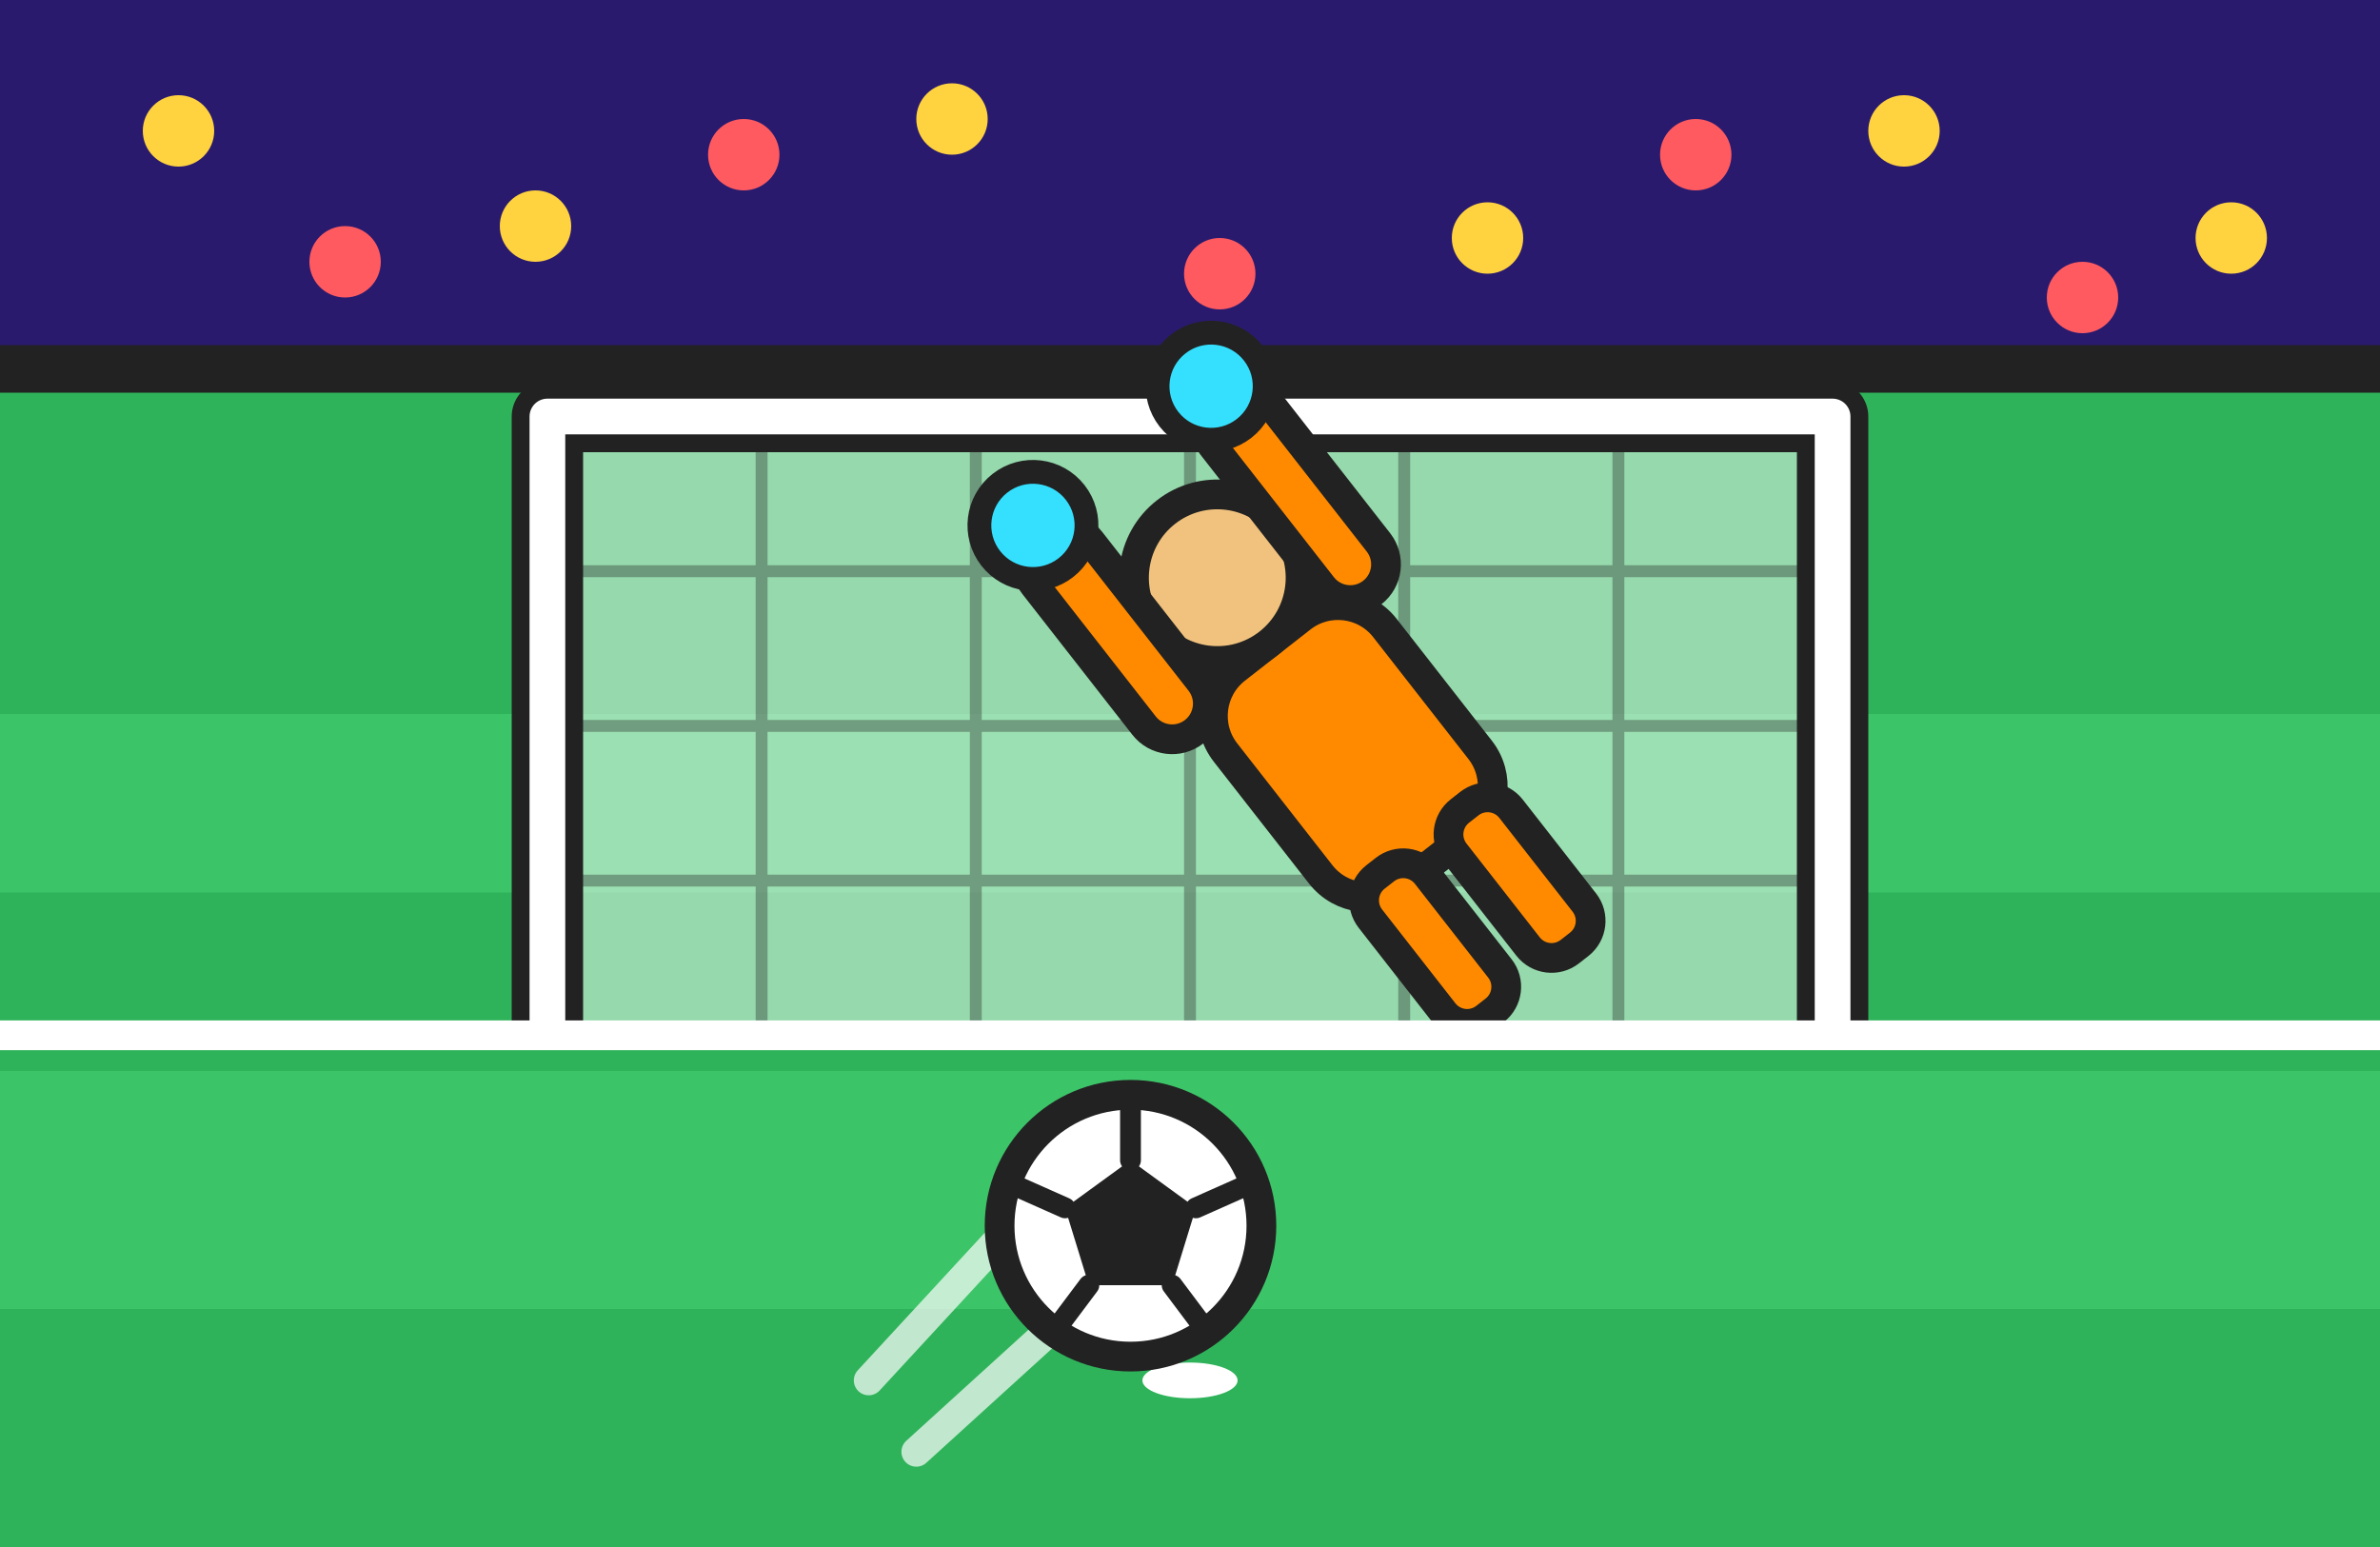
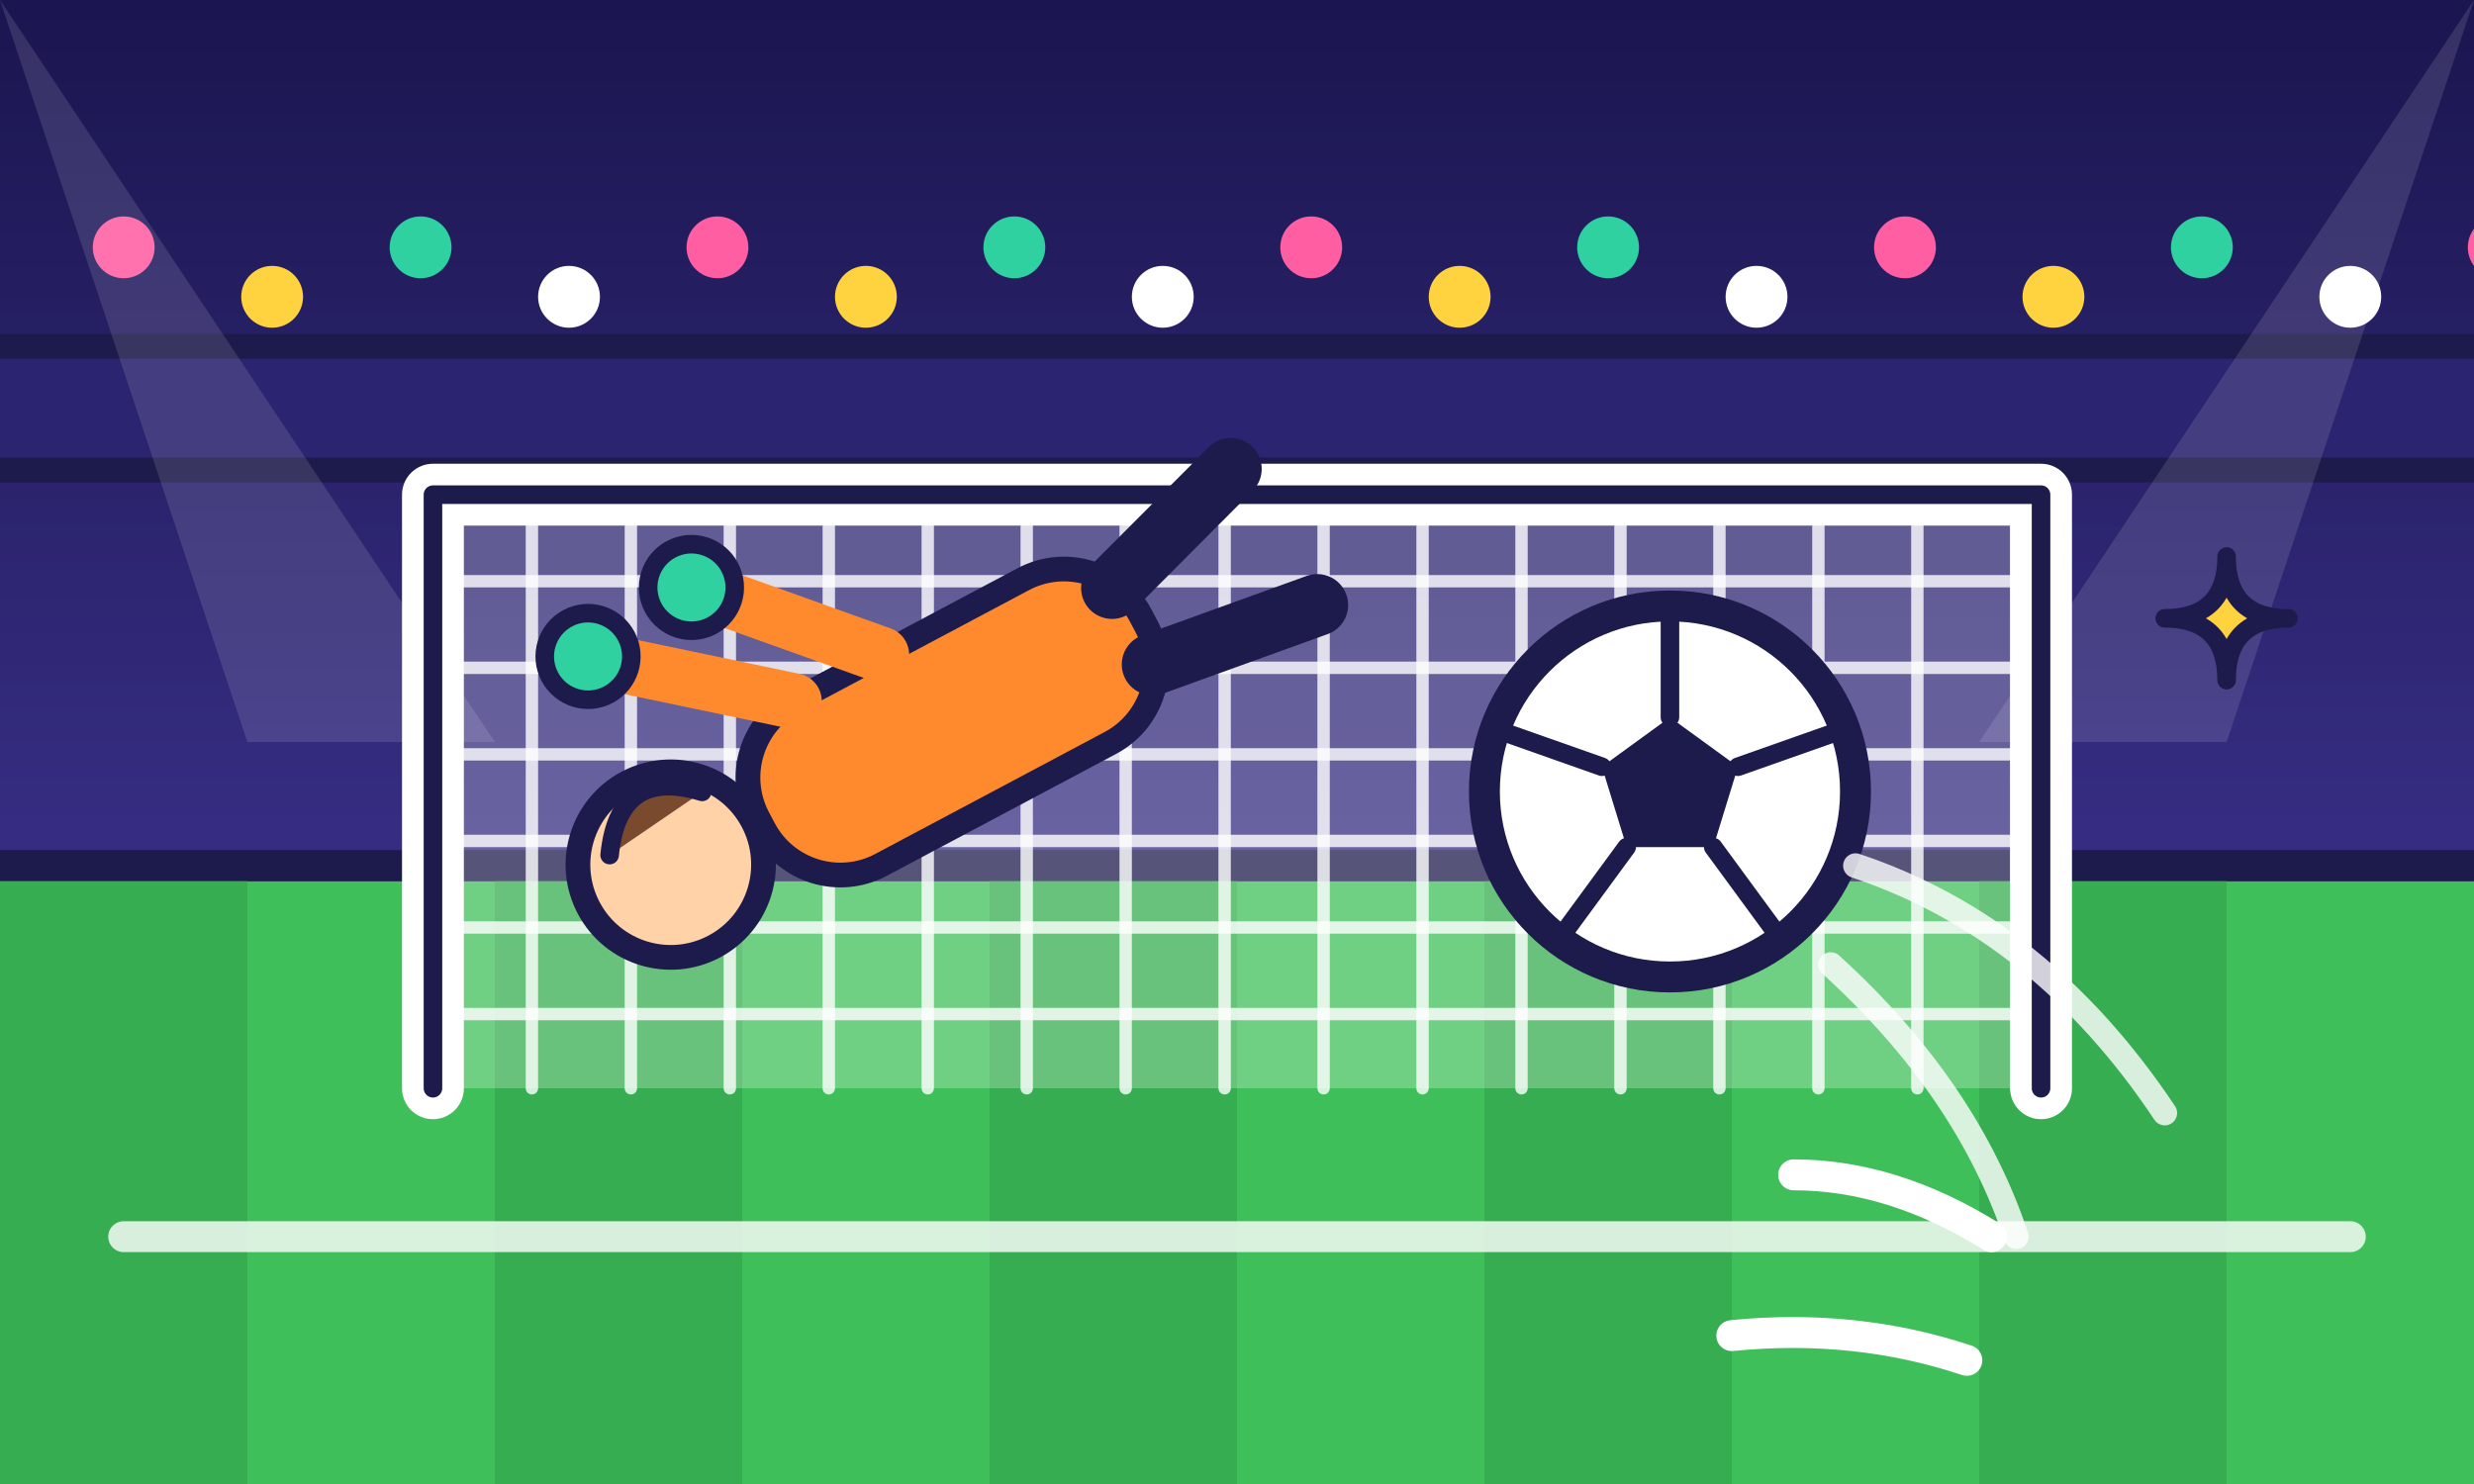
- <svg xmlns="http://www.w3.org/2000/svg" viewBox="0 0 400 260">
-   <rect width="400" height="260" fill="#2fb35a" />
-   <rect y="120" width="400" height="30" fill="#3cc468" />
-   <rect y="180" width="400" height="40" fill="#3cc468" />
-   <rect width="400" height="62" fill="#2a1a6e" />
-   <g fill="#ffd23f">
-     <circle cx="30" cy="22" r="6" />
-     <circle cx="90" cy="38" r="6" />
-     <circle cx="160" cy="20" r="6" />
-     <circle cx="250" cy="40" r="6" />
-     <circle cx="320" cy="22" r="6" />
-     <circle cx="375" cy="40" r="6" />
+ <svg xmlns="http://www.w3.org/2000/svg" viewBox="0 0 400 240" role="img" aria-label="כדור עף אל השער והשוער קופץ">
+   <defs>
+     <linearGradient id="bg" x1="0" y1="0" x2="0" y2="1">
+       <stop offset="0" stop-color="#1b1650" />
+       <stop offset="1" stop-color="#4b3fa8" />
+     </linearGradient>
+   </defs>
+   <g stroke-linejoin="round" stroke-linecap="round">
+     <rect width="400" height="240" fill="url(#bg)" />
+     <circle cx="20" cy="40" r="5" fill="#ff5fa2" />
+     <circle cx="44" cy="48" r="5" fill="#ffd23f" />
+     <circle cx="68" cy="40" r="5" fill="#2fd1a0" />
+     <circle cx="92" cy="48" r="5" fill="#fff" />
+     <circle cx="116" cy="40" r="5" fill="#ff5fa2" />
+     <circle cx="140" cy="48" r="5" fill="#ffd23f" />
+     <circle cx="164" cy="40" r="5" fill="#2fd1a0" />
+     <circle cx="188" cy="48" r="5" fill="#fff" />
+     <circle cx="212" cy="40" r="5" fill="#ff5fa2" />
+     <circle cx="236" cy="48" r="5" fill="#ffd23f" />
+     <circle cx="260" cy="40" r="5" fill="#2fd1a0" />
+     <circle cx="284" cy="48" r="5" fill="#fff" />
+     <circle cx="308" cy="40" r="5" fill="#ff5fa2" />
+     <circle cx="332" cy="48" r="5" fill="#ffd23f" />
+     <circle cx="356" cy="40" r="5" fill="#2fd1a0" />
+     <circle cx="380" cy="48" r="5" fill="#fff" />
+     <circle cx="404" cy="40" r="5" fill="#ff5fa2" />
+     <rect x="-10" y="56" width="420" height="20" fill="#2b2470" stroke="#1d1b4b" stroke-width="4" />
+     <path d="M0 0L80 120H40Z M400 0L320 120H360Z" fill="#fff" opacity=".12" />
+     <rect x="-10" y="140" width="420" height="110" fill="#3fbf5a" stroke="#1d1b4b" stroke-width="5" />
+     <rect x="0" y="140" width="40" height="110" fill="#36ad50" />
+     <rect x="80" y="140" width="40" height="110" fill="#36ad50" />
+     <rect x="160" y="140" width="40" height="110" fill="#36ad50" />
+     <rect x="240" y="140" width="40" height="110" fill="#36ad50" />
+     <rect x="320" y="140" width="40" height="110" fill="#36ad50" />
+     <path d="M-10 140H410" stroke="#1d1b4b" stroke-width="5" />
+     <rect x="70" y="80" width="260" height="96" fill="#fff" fill-opacity=".25" />
+     <path d="M86 80V176" stroke="#fff" stroke-width="2" opacity=".8" />
+     <path d="M102 80V176" stroke="#fff" stroke-width="2" opacity=".8" />
+     <path d="M118 80V176" stroke="#fff" stroke-width="2" opacity=".8" />
+     <path d="M134 80V176" stroke="#fff" stroke-width="2" opacity=".8" />
+     <path d="M150 80V176" stroke="#fff" stroke-width="2" opacity=".8" />
+     <path d="M166 80V176" stroke="#fff" stroke-width="2" opacity=".8" />
+     <path d="M182 80V176" stroke="#fff" stroke-width="2" opacity=".8" />
+     <path d="M198 80V176" stroke="#fff" stroke-width="2" opacity=".8" />
+     <path d="M214 80V176" stroke="#fff" stroke-width="2" opacity=".8" />
+     <path d="M230 80V176" stroke="#fff" stroke-width="2" opacity=".8" />
+     <path d="M246 80V176" stroke="#fff" stroke-width="2" opacity=".8" />
+     <path d="M262 80V176" stroke="#fff" stroke-width="2" opacity=".8" />
+     <path d="M278 80V176" stroke="#fff" stroke-width="2" opacity=".8" />
+     <path d="M294 80V176" stroke="#fff" stroke-width="2" opacity=".8" />
+     <path d="M310 80V176" stroke="#fff" stroke-width="2" opacity=".8" />
+     <path d="M326 80V176" stroke="#fff" stroke-width="2" opacity=".8" />
+     <path d="M70 94H330" stroke="#fff" stroke-width="2" opacity=".8" />
+     <path d="M70 108H330" stroke="#fff" stroke-width="2" opacity=".8" />
+     <path d="M70 122H330" stroke="#fff" stroke-width="2" opacity=".8" />
+     <path d="M70 136H330" stroke="#fff" stroke-width="2" opacity=".8" />
+     <path d="M70 150H330" stroke="#fff" stroke-width="2" opacity=".8" />
+     <path d="M70 164H330" stroke="#fff" stroke-width="2" opacity=".8" />
+     <path d="M70 176V80H330V176" fill="none" stroke="#fff" stroke-width="10" />
+     <path d="M70 176V80H330V176" fill="none" stroke="#1d1b4b" stroke-width="3" />
+     <path d="M20 200H380" stroke="#fff" stroke-width="5" opacity=".8" />
+     <g transform="rotate(-28 150 120)">
+       <rect x="120" y="104" width="70" height="30" rx="14" fill="#ff8a2e" stroke="#1d1b4b" stroke-width="4" />
+       <circle cx="104" cy="118" r="15" fill="#ffd2a8" stroke="#1d1b4b" stroke-width="4" />
+       <path d="M96 112Q104 100 114 110" fill="#7a4a2e" stroke="#1d1b4b" stroke-width="3" />
+       <path d="M134 104L110 84M150 104L130 82" stroke="#ff8a2e" stroke-width="9" />
+       <circle cx="108" cy="82" r="7" fill="#2fd1a0" stroke="#1d1b4b" stroke-width="3" />
+       <circle cx="128" cy="80" r="7" fill="#2fd1a0" stroke="#1d1b4b" stroke-width="3" />
+       <path d="M188 112L214 104M188 126L216 130" stroke="#1d1b4b" stroke-width="10" />
+     </g>
+     <path d="M318 220Q300 214 280 216M322 200Q306 190 290 190" fill="none" stroke="#fff" stroke-width="5" />
+     <circle cx="270" cy="128" r="30" fill="#fff" stroke="#1d1b4b" stroke-width="5" />
+     <path d="M270 116l11 8-4 13h-14l-4-13Z" fill="#1d1b4b" />
+     <path d="M270 116V98M281 124L298 118M277 137L288 152M263 137L252 152M259 124L242 118" stroke="#1d1b4b" stroke-width="3" />
+     <path d="M300 140Q330 150 350 180M296 156Q318 176 326 200" fill="none" stroke="#fff" stroke-width="4" opacity=".8" />
+     <path d="M360 90Q360 100 370 100Q360 100 360 110Q360 100 350 100Q360 100 360 90Z" fill="#ffd23f" stroke="#1d1b4b" stroke-width="3" stroke-linejoin="round" />
  </g>
-   <g fill="#ff5a5f">
-     <circle cx="58" cy="44" r="6" />
-     <circle cx="125" cy="26" r="6" />
-     <circle cx="205" cy="46" r="6" />
-     <circle cx="285" cy="26" r="6" />
-     <circle cx="350" cy="50" r="6" />
-   </g>
-   <rect y="58" width="400" height="8" fill="#222" />
-   <rect x="92" y="70" width="216" height="104" fill="#e8f7ee" fill-opacity=".55" />
-   <g stroke="#222" stroke-opacity=".35" stroke-width="2">
-     <path d="M92 96H308M92 122H308M92 148H308M128 70V174M164 70V174M200 70V174M236 70V174M272 70V174" />
-   </g>
-   <path d="M92 174V70H308V174" fill="none" stroke="#222" stroke-width="12" stroke-linejoin="round" />
-   <path d="M92 174V70H308V174" fill="none" stroke="#fff" stroke-width="6" stroke-linejoin="round" />
-   <g transform="rotate(-38 230 128)">
-     <rect x="212" y="102" width="34" height="46" rx="10" fill="#ff8a00" stroke="#222" stroke-width="5" />
-     <rect x="214" y="144" width="12" height="30" rx="5" fill="#ff8a00" stroke="#222" stroke-width="5" />
-     <rect x="232" y="144" width="12" height="30" rx="5" fill="#ff8a00" stroke="#222" stroke-width="5" />
-     <circle cx="229" cy="88" r="14" fill="#f1c27d" stroke="#222" stroke-width="5" />
-     <rect x="204" y="64" width="12" height="42" rx="6" fill="#ff8a00" stroke="#222" stroke-width="5" />
-     <rect x="242" y="64" width="12" height="42" rx="6" fill="#ff8a00" stroke="#222" stroke-width="5" />
-     <circle cx="210" cy="62" r="9" fill="#35e0ff" stroke="#222" stroke-width="4" />
-     <circle cx="248" cy="62" r="9" fill="#35e0ff" stroke="#222" stroke-width="4" />
-   </g>
-   <path d="M0 174H400" stroke="#fff" stroke-width="5" />
-   <ellipse cx="200" cy="232" rx="8" ry="3" fill="#fff" />
-   <g stroke="#fff" stroke-width="5" stroke-linecap="round" opacity=".7">
-     <path d="M146 232l24-26M154 244l22-20" />
-   </g>
-   <circle cx="190" cy="206" r="22" fill="#fff" stroke="#222" stroke-width="5" />
-   <path d="M190 195l11 8-4 13h-14l-4-13z" fill="#222" />
-   <path d="M190 195v-9M201 203l9-4M197 216l6 8M183 216l-6 8M179 203l-9-4" stroke="#222" stroke-width="3.5" stroke-linecap="round" />
</svg>
